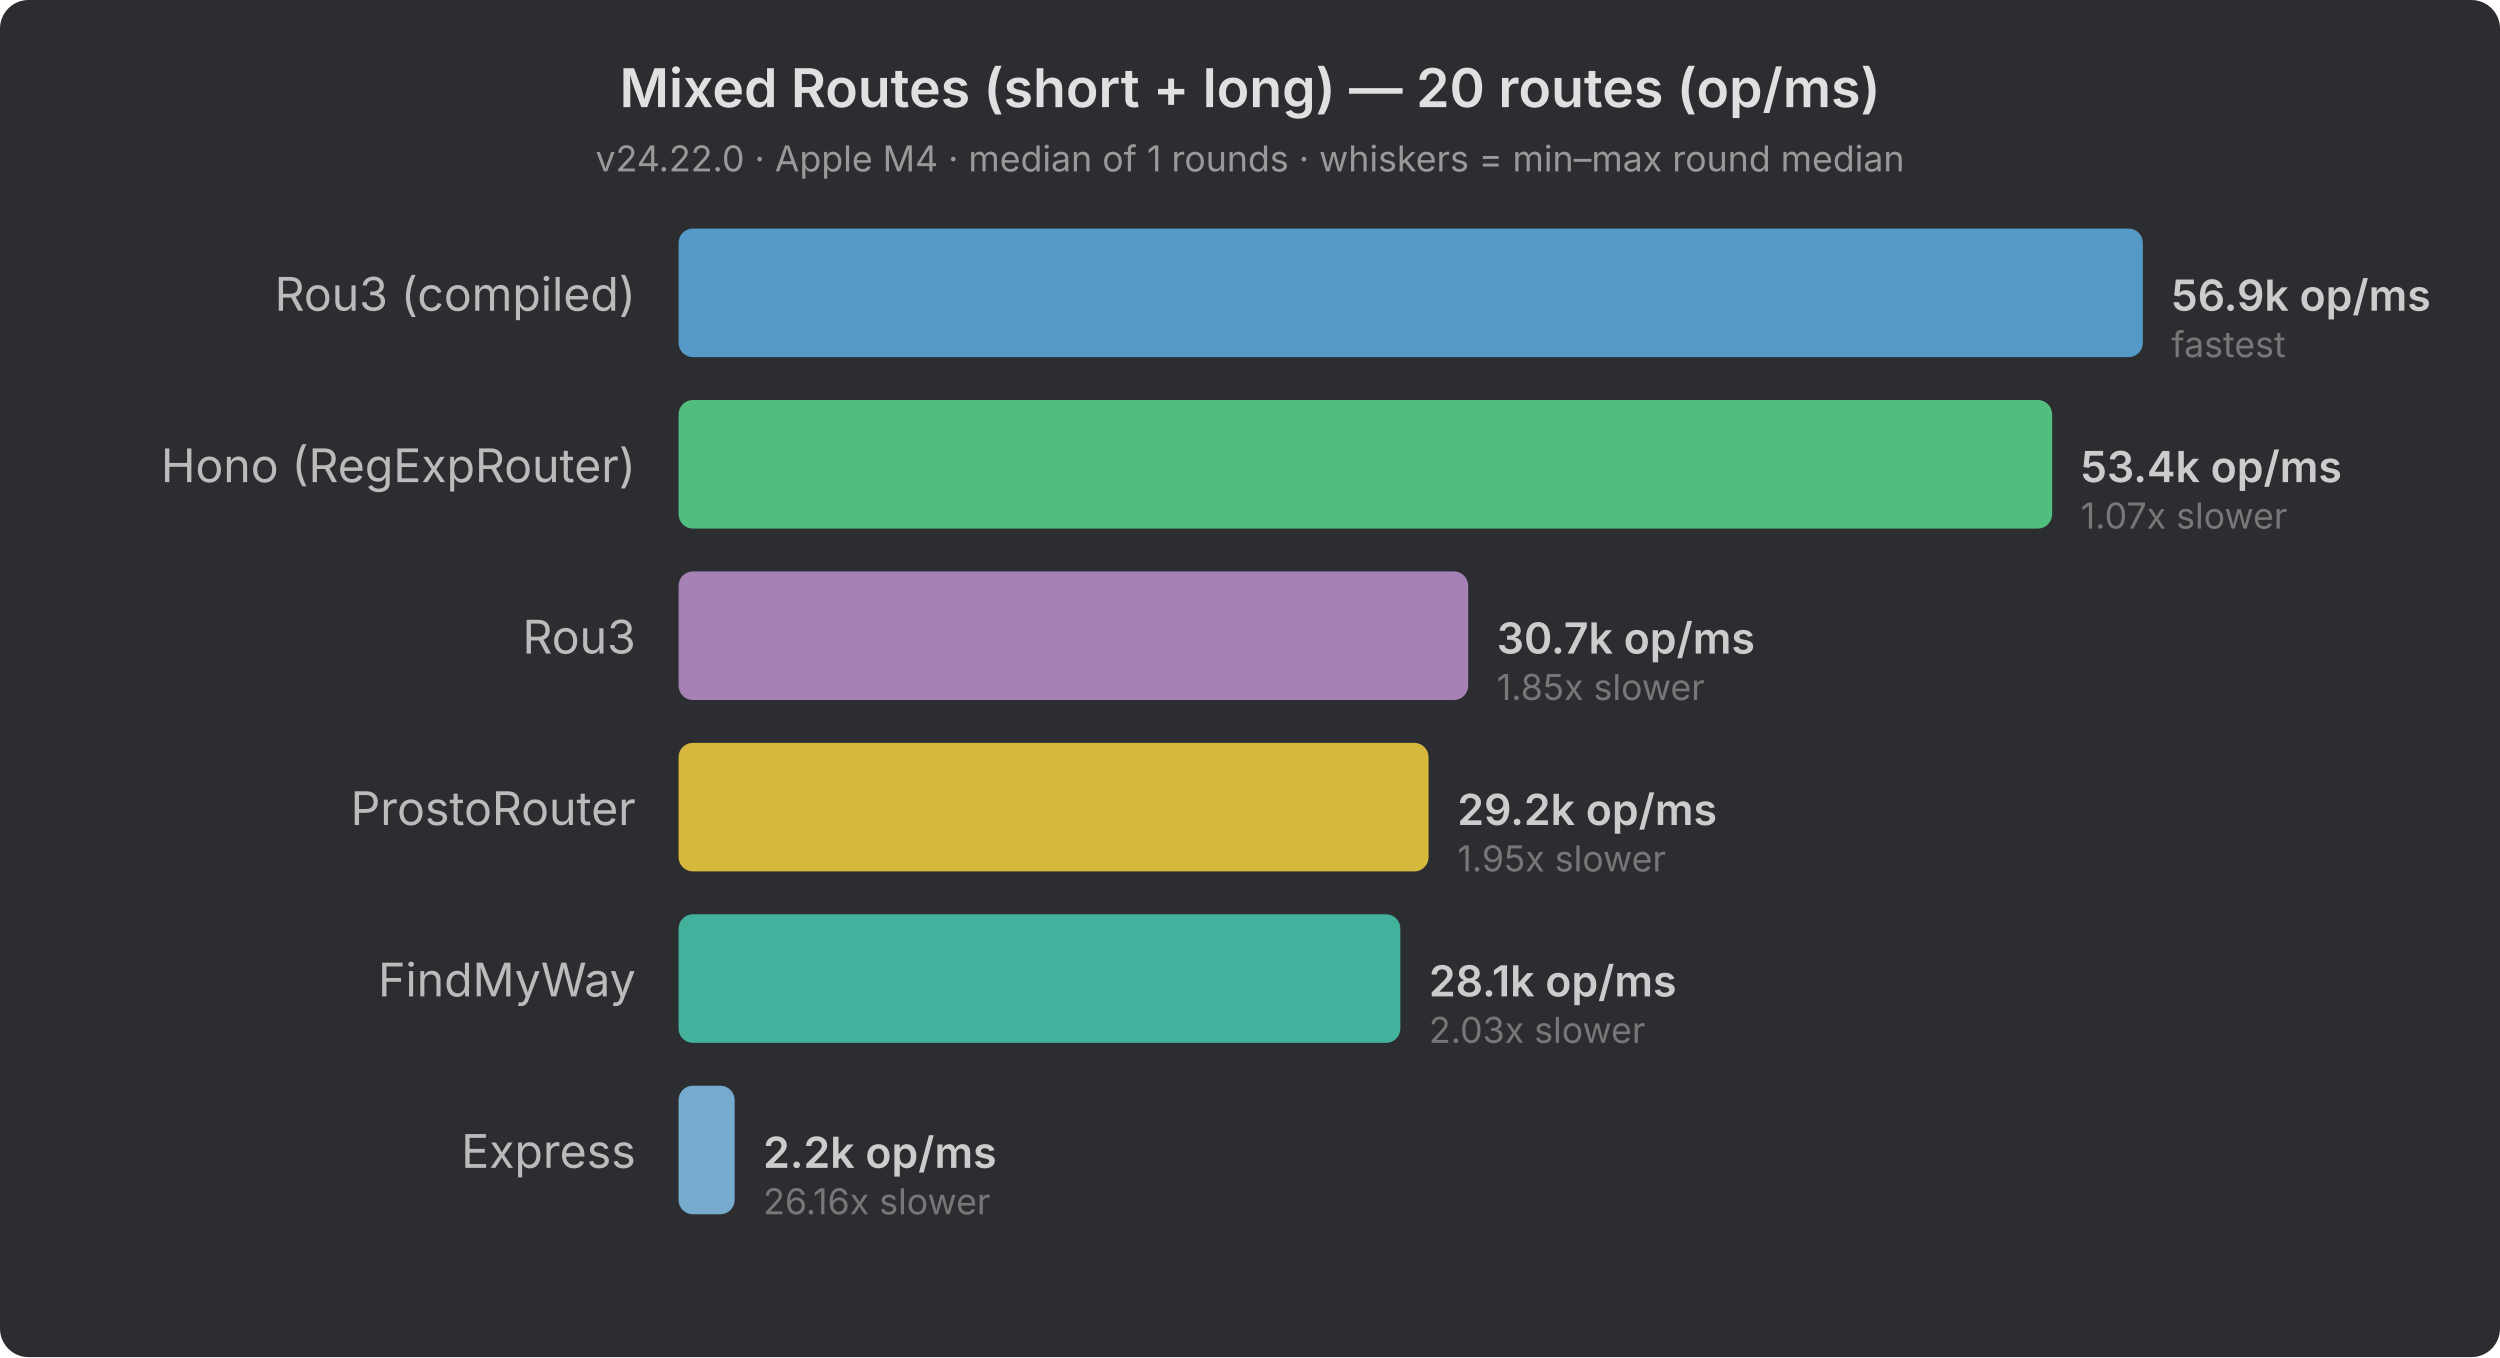
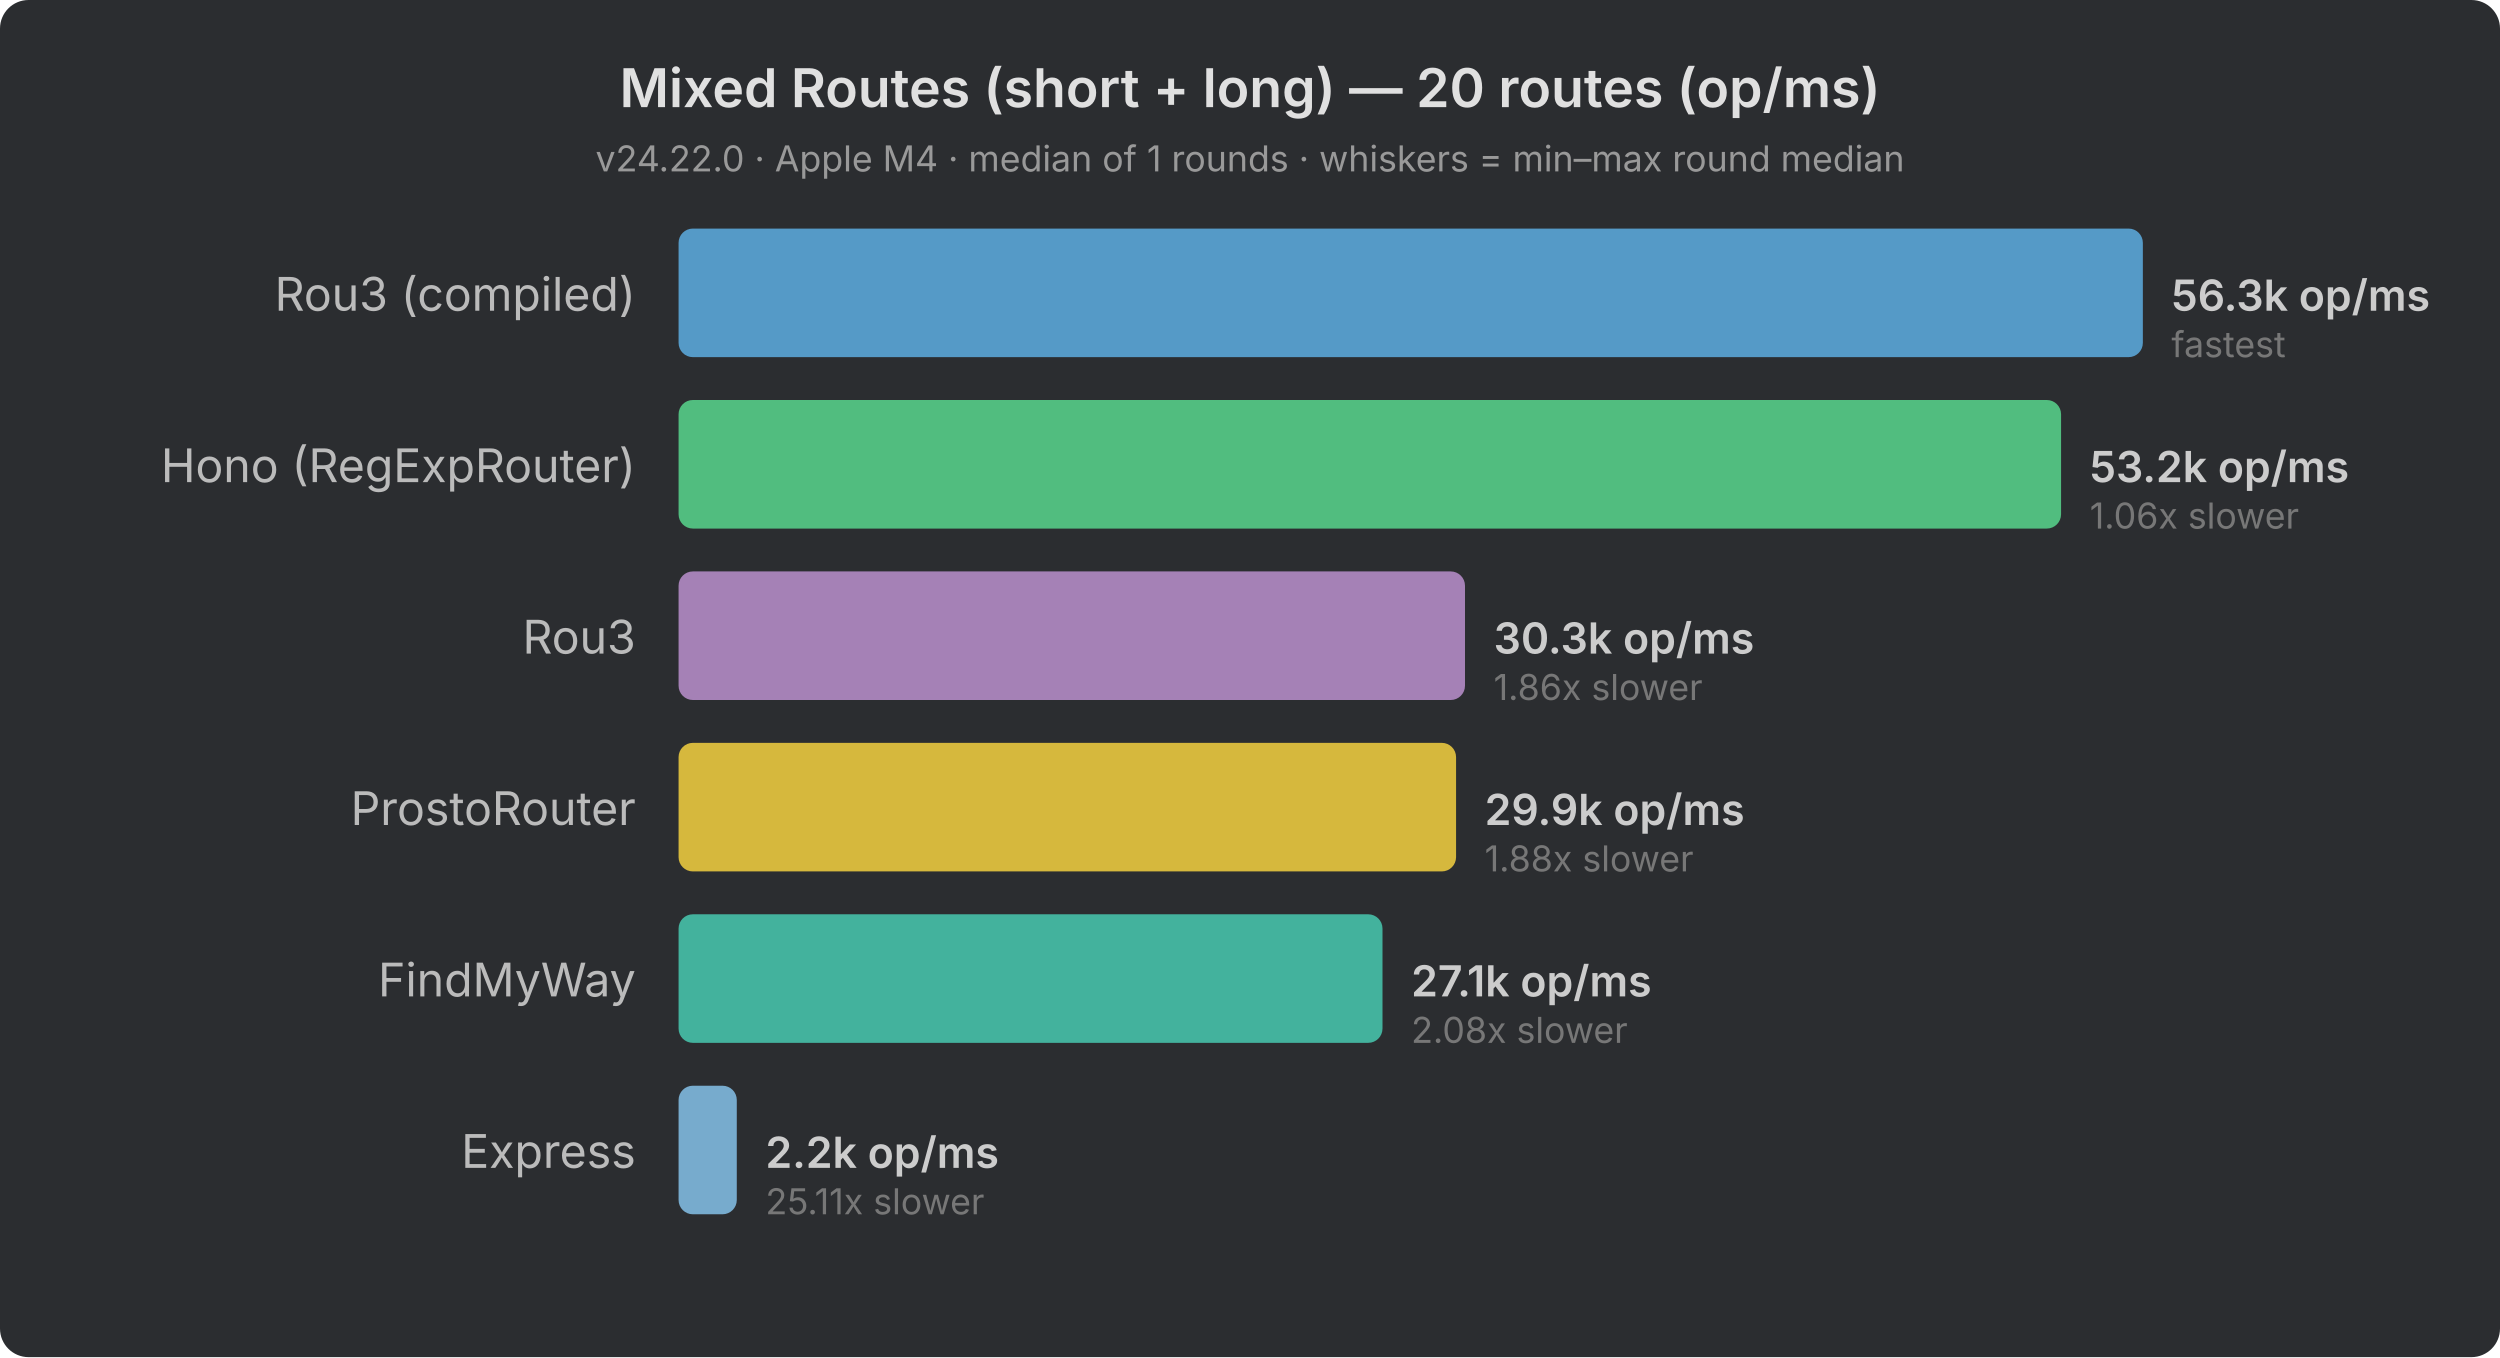
<svg xmlns="http://www.w3.org/2000/svg" viewBox="0 0 700 380" font-family="system-ui,-apple-system,sans-serif" font-size="12">
  <rect width="700" height="380" fill="#2b2d30" rx="8" />
  <text x="350" y="30" text-anchor="middle" font-size="15" font-weight="600" fill="#e0e0e0">Mixed Routes (short + long) — 20 routes (op/ms)</text>
  <text x="350" y="48" text-anchor="middle" font-size="10" fill="#999">v24.22.0 · Apple M4 · median of 1 rounds · whiskers = min–max round median</text>
  <text x="178" y="87" text-anchor="end" fill="#bbb" font-size="13">Rou3 (compiled)</text>
  <rect x="190" y="64" width="410.0" height="36" fill="#5dade2" rx="4" opacity="0.85" />
-   <text x="608" y="87" fill="#ccc" font-size="12" font-weight="600">56.9k op/ms</text>
+   <text x="608" y="87" fill="#ccc" font-size="12" font-weight="600">56.3k op/ms</text>
  <text x="608" y="100" fill="#777" font-size="10">fastest</text>
  <text x="178" y="135" text-anchor="end" fill="#bbb" font-size="13">Hono (RegExpRouter)</text>
-   <rect x="190" y="112" width="384.6" height="36" fill="#58d68d" rx="4" opacity="0.85" />
-   <text x="582.595" y="135" fill="#ccc" font-size="12" font-weight="600">53.4k op/ms</text>
-   <text x="582.595" y="148" fill="#777" font-size="10">1.07x slower</text>
+   <rect x="190" y="112" width="387.1" height="36" fill="#58d68d" rx="4" opacity="0.85" />
+   <text x="585.129" y="135" fill="#ccc" font-size="12" font-weight="600">53.2k op/ms</text>
+   <text x="585.129" y="148" fill="#777" font-size="10">1.06x slower</text>
  <text x="178" y="183" text-anchor="end" fill="#bbb" font-size="13">Rou3</text>
-   <rect x="190" y="160" width="221.1" height="36" fill="#bb8fce" rx="4" opacity="0.85" />
-   <text x="419.084" y="183" fill="#ccc" font-size="12" font-weight="600">30.7k op/ms</text>
-   <text x="419.084" y="196" fill="#777" font-size="10">1.85x slower</text>
+   <rect x="190" y="160" width="220.2" height="36" fill="#bb8fce" rx="4" opacity="0.85" />
+   <text x="418.219" y="183" fill="#ccc" font-size="12" font-weight="600">30.3k op/ms</text>
+   <text x="418.219" y="196" fill="#777" font-size="10">1.86x slower</text>
  <text x="178" y="231" text-anchor="end" fill="#bbb" font-size="13">ProstoRouter</text>
-   <rect x="190" y="208" width="210.0" height="36" fill="#f4d03f" rx="4" opacity="0.85" />
-   <text x="408.049" y="231" fill="#ccc" font-size="12" font-weight="600">29.2k op/ms</text>
-   <text x="408.049" y="244" fill="#777" font-size="10">1.95x slower</text>
+   <rect x="190" y="208" width="217.7" height="36" fill="#f4d03f" rx="4" opacity="0.85" />
+   <text x="415.705" y="231" fill="#ccc" font-size="12" font-weight="600">29.9k op/ms</text>
+   <text x="415.705" y="244" fill="#777" font-size="10">1.88x slower</text>
  <text x="178" y="279" text-anchor="end" fill="#bbb" font-size="13">FindMyWay</text>
-   <rect x="190" y="256" width="202.1" height="36" fill="#48c9b0" rx="4" opacity="0.85" />
-   <text x="400.102" y="279" fill="#ccc" font-size="12" font-weight="600">28.1k op/ms</text>
-   <text x="400.102" y="292" fill="#777" font-size="10">2.03x slower</text>
+   <rect x="190" y="256" width="197.1" height="36" fill="#48c9b0" rx="4" opacity="0.85" />
+   <text x="395.131" y="279" fill="#ccc" font-size="12" font-weight="600">27.1k op/ms</text>
+   <text x="395.131" y="292" fill="#777" font-size="10">2.08x slower</text>
  <text x="178" y="327" text-anchor="end" fill="#bbb" font-size="13">Express</text>
-   <rect x="190" y="304" width="15.7" height="36" fill="#85c1e9" rx="4" opacity="0.85" />
-   <text x="213.673" y="327" fill="#ccc" font-size="12" font-weight="600">2.2k op/ms</text>
-   <text x="213.673" y="340" fill="#777" font-size="10">26.16x slower</text>
+   <rect x="190" y="304" width="16.3" height="36" fill="#85c1e9" rx="4" opacity="0.85" />
+   <text x="214.33" y="327" fill="#ccc" font-size="12" font-weight="600">2.2k op/ms</text>
+   <text x="214.33" y="340" fill="#777" font-size="10">25.11x slower</text>
</svg>
